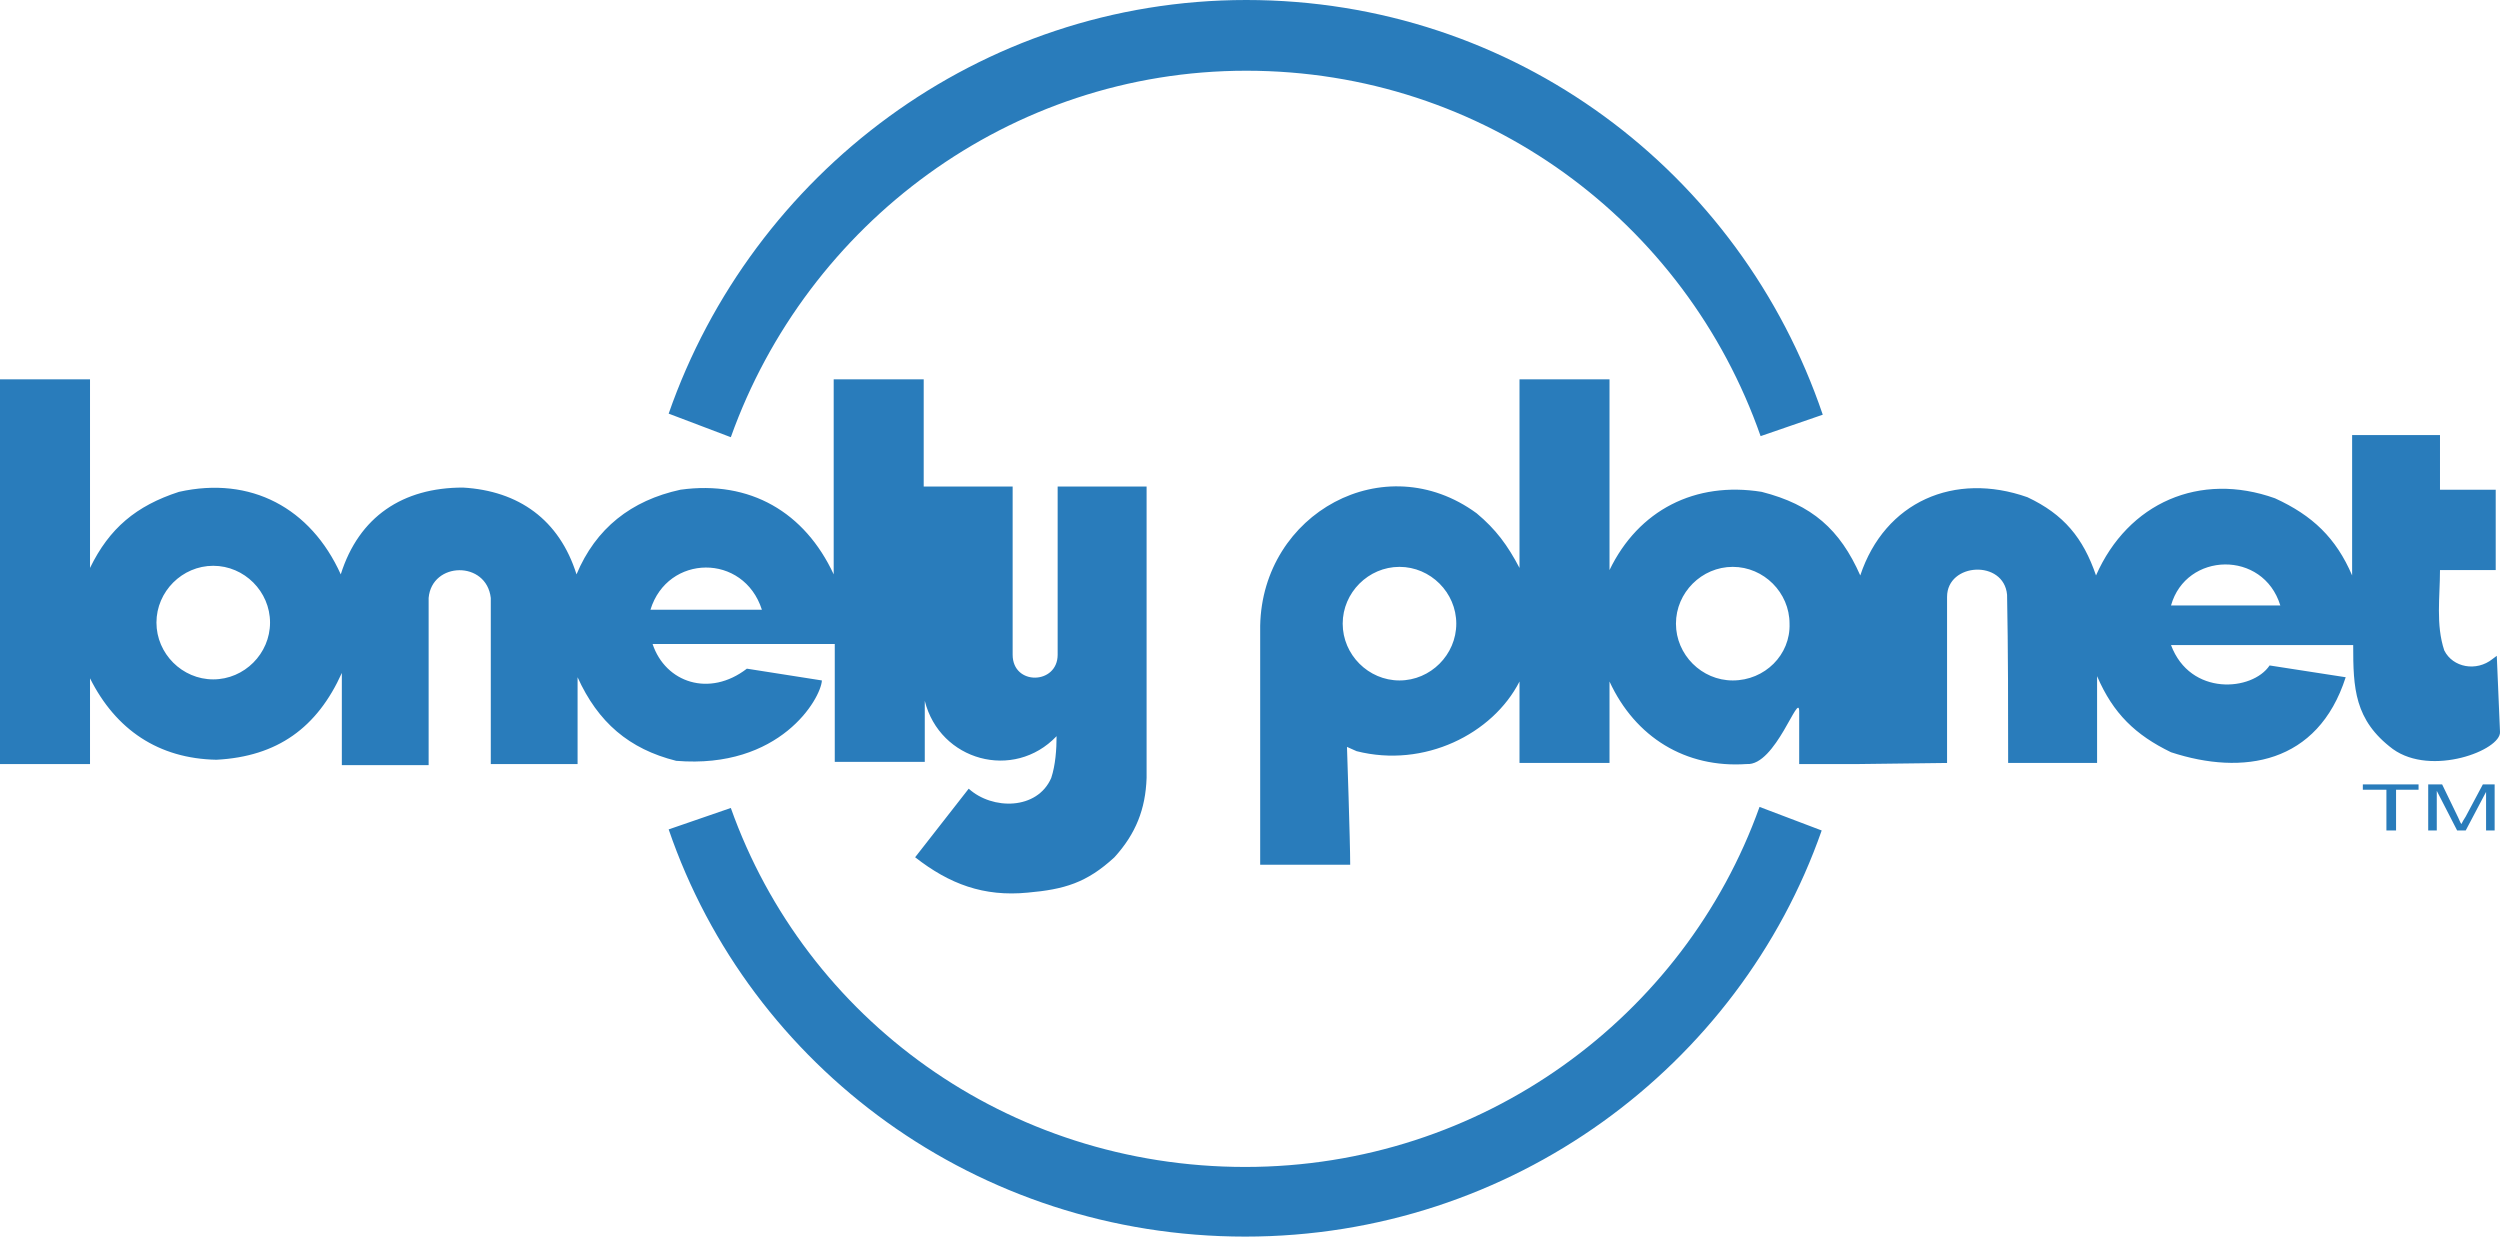
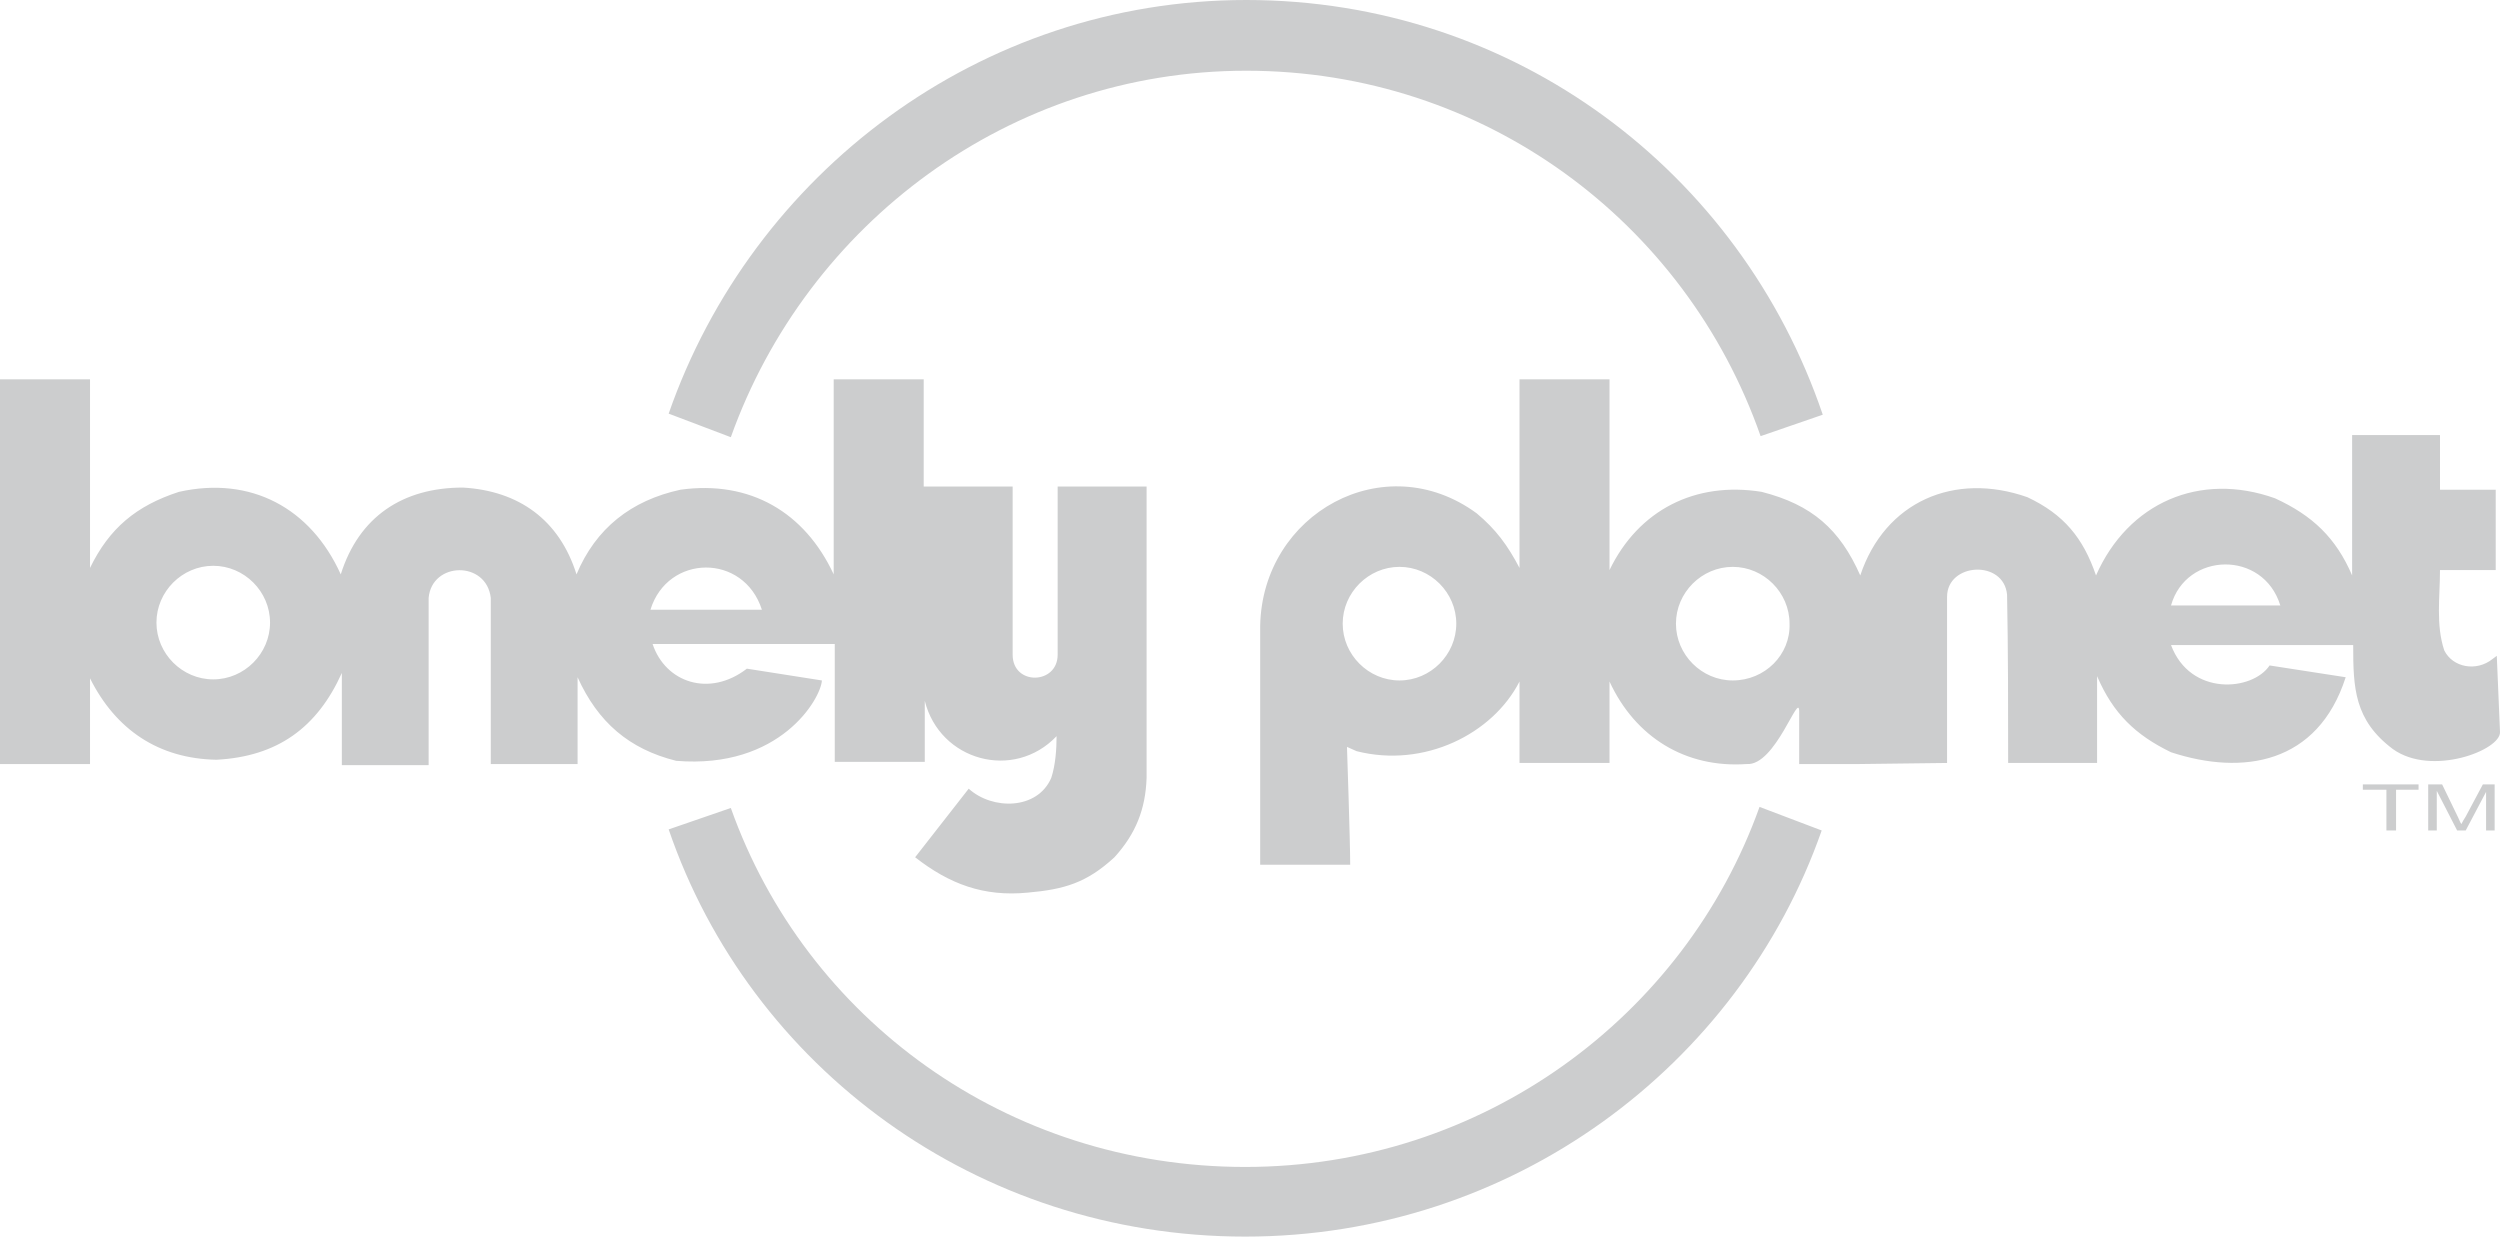
<svg xmlns="http://www.w3.org/2000/svg" version="1.1" id="Layer_1" x="0px" y="0px" viewBox="0 0 233.3 115.4" enable-background="new 0 0 233.3 115.4" xml:space="preserve">
-   <path fill-rule="evenodd" clip-rule="evenodd" fill="#297cbb" d="M116.3,6.6c22.2,0,41,14.1,48,34.1l2.9-1l2.9-1  C162.4,16,141.3,0,116.3,0C91.4,0,70.2,16.2,62.4,38.6l5.8,2.2C75.3,20.9,94.2,6.6,116.3,6.6z M220.6,73.7h2.1v3.8h0.9v-3.8h2.1  v-0.5h-5.2V73.7z M230.1,76.2c-0.2,0.3-0.3,0.5-0.4,0.7c-0.1-0.1-0.2-0.4-0.3-0.6l-1.5-3.1h-1.3v4.3h0.8v-3.7l1.9,3.7h0.8l1.9-3.6  v3.6h0.8v-4.3h-1.1L230.1,76.2z M76.7,63.5l-7-1.1c-3.5,2.7-7.6,1.3-8.8-2.3h17v11h8.4v-5.7c1.4,5.6,8.3,7.5,12.3,3.3  c0,1.2-0.1,2.7-0.5,3.9c-1.3,3-5.5,3-7.7,1l-5,6.4c3.2,2.5,6.4,3.7,10.5,3.3c3.4-0.3,5.5-0.9,8.1-3.3c2-2.2,2.9-4.5,3-7.4V45.4h-8.3  v15.7c0,2.8-4.2,2.9-4.2,0V45.4h-8.3V35.4h-8.4v18.2c-2.7-5.8-7.8-8.8-14.3-7.9c-4.6,1-7.9,3.6-9.7,7.9c-1.6-5.1-5.4-7.8-10.6-8.1  c-5.6,0-9.7,2.7-11.4,8.1c-2.8-6.2-8.4-9.2-15.1-7.7c-4,1.3-6.5,3.4-8.3,7.1V35.4H0v35.9h8.4v-8c2.4,4.8,6.4,7.5,11.8,7.6  c5.7-0.3,9.4-3,11.7-8.1v8.6H40V55.8c0.3-3.4,5.4-3.5,5.8,0v15.5h8.1v-8.1c1.9,4.2,4.8,6.7,9.2,7.8C72.8,71.8,76.6,65.2,76.7,63.5z   M19.9,63.4c-2.9,0-5.3-2.4-5.3-5.3c0-2.9,2.4-5.3,5.3-5.3c2.9,0,5.3,2.4,5.3,5.3C25.2,61,22.8,63.4,19.9,63.4z M71.1,56.9H60.7  C62.3,51.7,69.4,51.6,71.1,56.9z M223.3,69.9c3.6,2.6,10.1,0.1,10-1.6l-0.3-7.1l-0.4,0.3c-1.5,1.2-3.7,0.8-4.5-0.8  c-0.8-2.4-0.4-5-0.4-7.5h5.2v-7.5h-5.2v-5.1h-8.2v13.1c-1.5-3.5-3.7-5.6-7.2-7.2c-7-2.5-13.7,0.4-16.7,7.2c-1.2-3.5-3-5.7-6.4-7.3  c-6.8-2.4-13.3,0.4-15.6,7.3c-1.9-4.3-4.5-6.6-9.2-7.8c-6.2-1-11.5,1.7-14.2,7.3V35.4h-8.4V53c-1.1-2.1-2.2-3.6-4-5.1  c-8.6-6.3-20,0-20.2,10.5v22.3h8.4c0-2.2-0.3-11-0.3-11l0.9,0.4c6.3,1.6,12.7-1.6,15.2-6.5v7.6h8.4v-7.6c2.4,5.2,7.1,8.1,12.8,7.7  c2.7,0.2,4.9-6.9,4.9-4.9l0,4.9h5.6l8.2-0.1V55.7c0-3.2,5.3-3.5,5.6-0.2c0.1,5.1,0.1,10.7,0.1,15.7h8.3v-8.1  c1.5,3.5,3.6,5.5,6.9,7.1c6.7,2.2,13.7,1.1,16.3-7l-7.1-1.1c-1.6,2.4-7.4,2.9-9.2-1.9h17C219.6,64.2,219.7,67.2,223.3,69.9z   M130.6,63.5c-2.9,0-5.3-2.4-5.3-5.3c0-2.9,2.4-5.3,5.3-5.3c2.9,0,5.3,2.4,5.3,5.3C135.9,61.1,133.5,63.5,130.6,63.5z M161.7,63.5  c-2.9,0-5.3-2.4-5.3-5.3c0-2.9,2.4-5.3,5.3-5.3c2.9,0,5.3,2.4,5.3,5.3C167.1,61.1,164.7,63.5,161.7,63.5z M202.6,56.5  c1.4-5,8.6-5.2,10.2,0H202.6z M116.2,108.9c-22.2,0-41-13.8-48-33.5l-2.9,1l-2.9,1c7.6,22.2,28.8,38,53.8,38  c24.9,0,46.1-15.9,53.8-37.9l-5.8-2.2C157.2,94.9,138.3,108.9,116.2,108.9z" />
+   <path fill-rule="evenodd" clip-rule="evenodd" fill="#cccdce" d="M116.3,6.6c22.2,0,41,14.1,48,34.1l2.9-1l2.9-1  C162.4,16,141.3,0,116.3,0C91.4,0,70.2,16.2,62.4,38.6l5.8,2.2C75.3,20.9,94.2,6.6,116.3,6.6z M220.6,73.7h2.1v3.8h0.9v-3.8h2.1  v-0.5h-5.2V73.7z M230.1,76.2c-0.2,0.3-0.3,0.5-0.4,0.7c-0.1-0.1-0.2-0.4-0.3-0.6l-1.5-3.1h-1.3v4.3h0.8v-3.7l1.9,3.7h0.8l1.9-3.6  v3.6h0.8v-4.3h-1.1L230.1,76.2z M76.7,63.5l-7-1.1c-3.5,2.7-7.6,1.3-8.8-2.3h17v11h8.4v-5.7c1.4,5.6,8.3,7.5,12.3,3.3  c0,1.2-0.1,2.7-0.5,3.9c-1.3,3-5.5,3-7.7,1l-5,6.4c3.2,2.5,6.4,3.7,10.5,3.3c3.4-0.3,5.5-0.9,8.1-3.3c2-2.2,2.9-4.5,3-7.4V45.4h-8.3  v15.7c0,2.8-4.2,2.9-4.2,0V45.4h-8.3V35.4h-8.4v18.2c-2.7-5.8-7.8-8.8-14.3-7.9c-4.6,1-7.9,3.6-9.7,7.9c-1.6-5.1-5.4-7.8-10.6-8.1  c-5.6,0-9.7,2.7-11.4,8.1c-2.8-6.2-8.4-9.2-15.1-7.7c-4,1.3-6.5,3.4-8.3,7.1V35.4H0v35.9h8.4v-8c2.4,4.8,6.4,7.5,11.8,7.6  c5.7-0.3,9.4-3,11.7-8.1v8.6H40V55.8c0.3-3.4,5.4-3.5,5.8,0v15.5h8.1v-8.1c1.9,4.2,4.8,6.7,9.2,7.8C72.8,71.8,76.6,65.2,76.7,63.5z   M19.9,63.4c-2.9,0-5.3-2.4-5.3-5.3c0-2.9,2.4-5.3,5.3-5.3c2.9,0,5.3,2.4,5.3,5.3C25.2,61,22.8,63.4,19.9,63.4z M71.1,56.9H60.7  C62.3,51.7,69.4,51.6,71.1,56.9z M223.3,69.9c3.6,2.6,10.1,0.1,10-1.6l-0.3-7.1l-0.4,0.3c-1.5,1.2-3.7,0.8-4.5-0.8  c-0.8-2.4-0.4-5-0.4-7.5h5.2v-7.5h-5.2v-5.1h-8.2v13.1c-1.5-3.5-3.7-5.6-7.2-7.2c-7-2.5-13.7,0.4-16.7,7.2c-1.2-3.5-3-5.7-6.4-7.3  c-6.8-2.4-13.3,0.4-15.6,7.3c-1.9-4.3-4.5-6.6-9.2-7.8c-6.2-1-11.5,1.7-14.2,7.3V35.4h-8.4V53c-1.1-2.1-2.2-3.6-4-5.1  c-8.6-6.3-20,0-20.2,10.5v22.3h8.4c0-2.2-0.3-11-0.3-11l0.9,0.4c6.3,1.6,12.7-1.6,15.2-6.5v7.6h8.4v-7.6c2.4,5.2,7.1,8.1,12.8,7.7  c2.7,0.2,4.9-6.9,4.9-4.9l0,4.9h5.6l8.2-0.1V55.7c0-3.2,5.3-3.5,5.6-0.2c0.1,5.1,0.1,10.7,0.1,15.7h8.3v-8.1  c1.5,3.5,3.6,5.5,6.9,7.1c6.7,2.2,13.7,1.1,16.3-7l-7.1-1.1c-1.6,2.4-7.4,2.9-9.2-1.9h17C219.6,64.2,219.7,67.2,223.3,69.9z   M130.6,63.5c-2.9,0-5.3-2.4-5.3-5.3c0-2.9,2.4-5.3,5.3-5.3c2.9,0,5.3,2.4,5.3,5.3C135.9,61.1,133.5,63.5,130.6,63.5z M161.7,63.5  c-2.9,0-5.3-2.4-5.3-5.3c0-2.9,2.4-5.3,5.3-5.3c2.9,0,5.3,2.4,5.3,5.3C167.1,61.1,164.7,63.5,161.7,63.5z M202.6,56.5  c1.4-5,8.6-5.2,10.2,0H202.6z M116.2,108.9c-22.2,0-41-13.8-48-33.5l-2.9,1l-2.9,1c7.6,22.2,28.8,38,53.8,38  c24.9,0,46.1-15.9,53.8-37.9l-5.8-2.2C157.2,94.9,138.3,108.9,116.2,108.9z" />
</svg>
